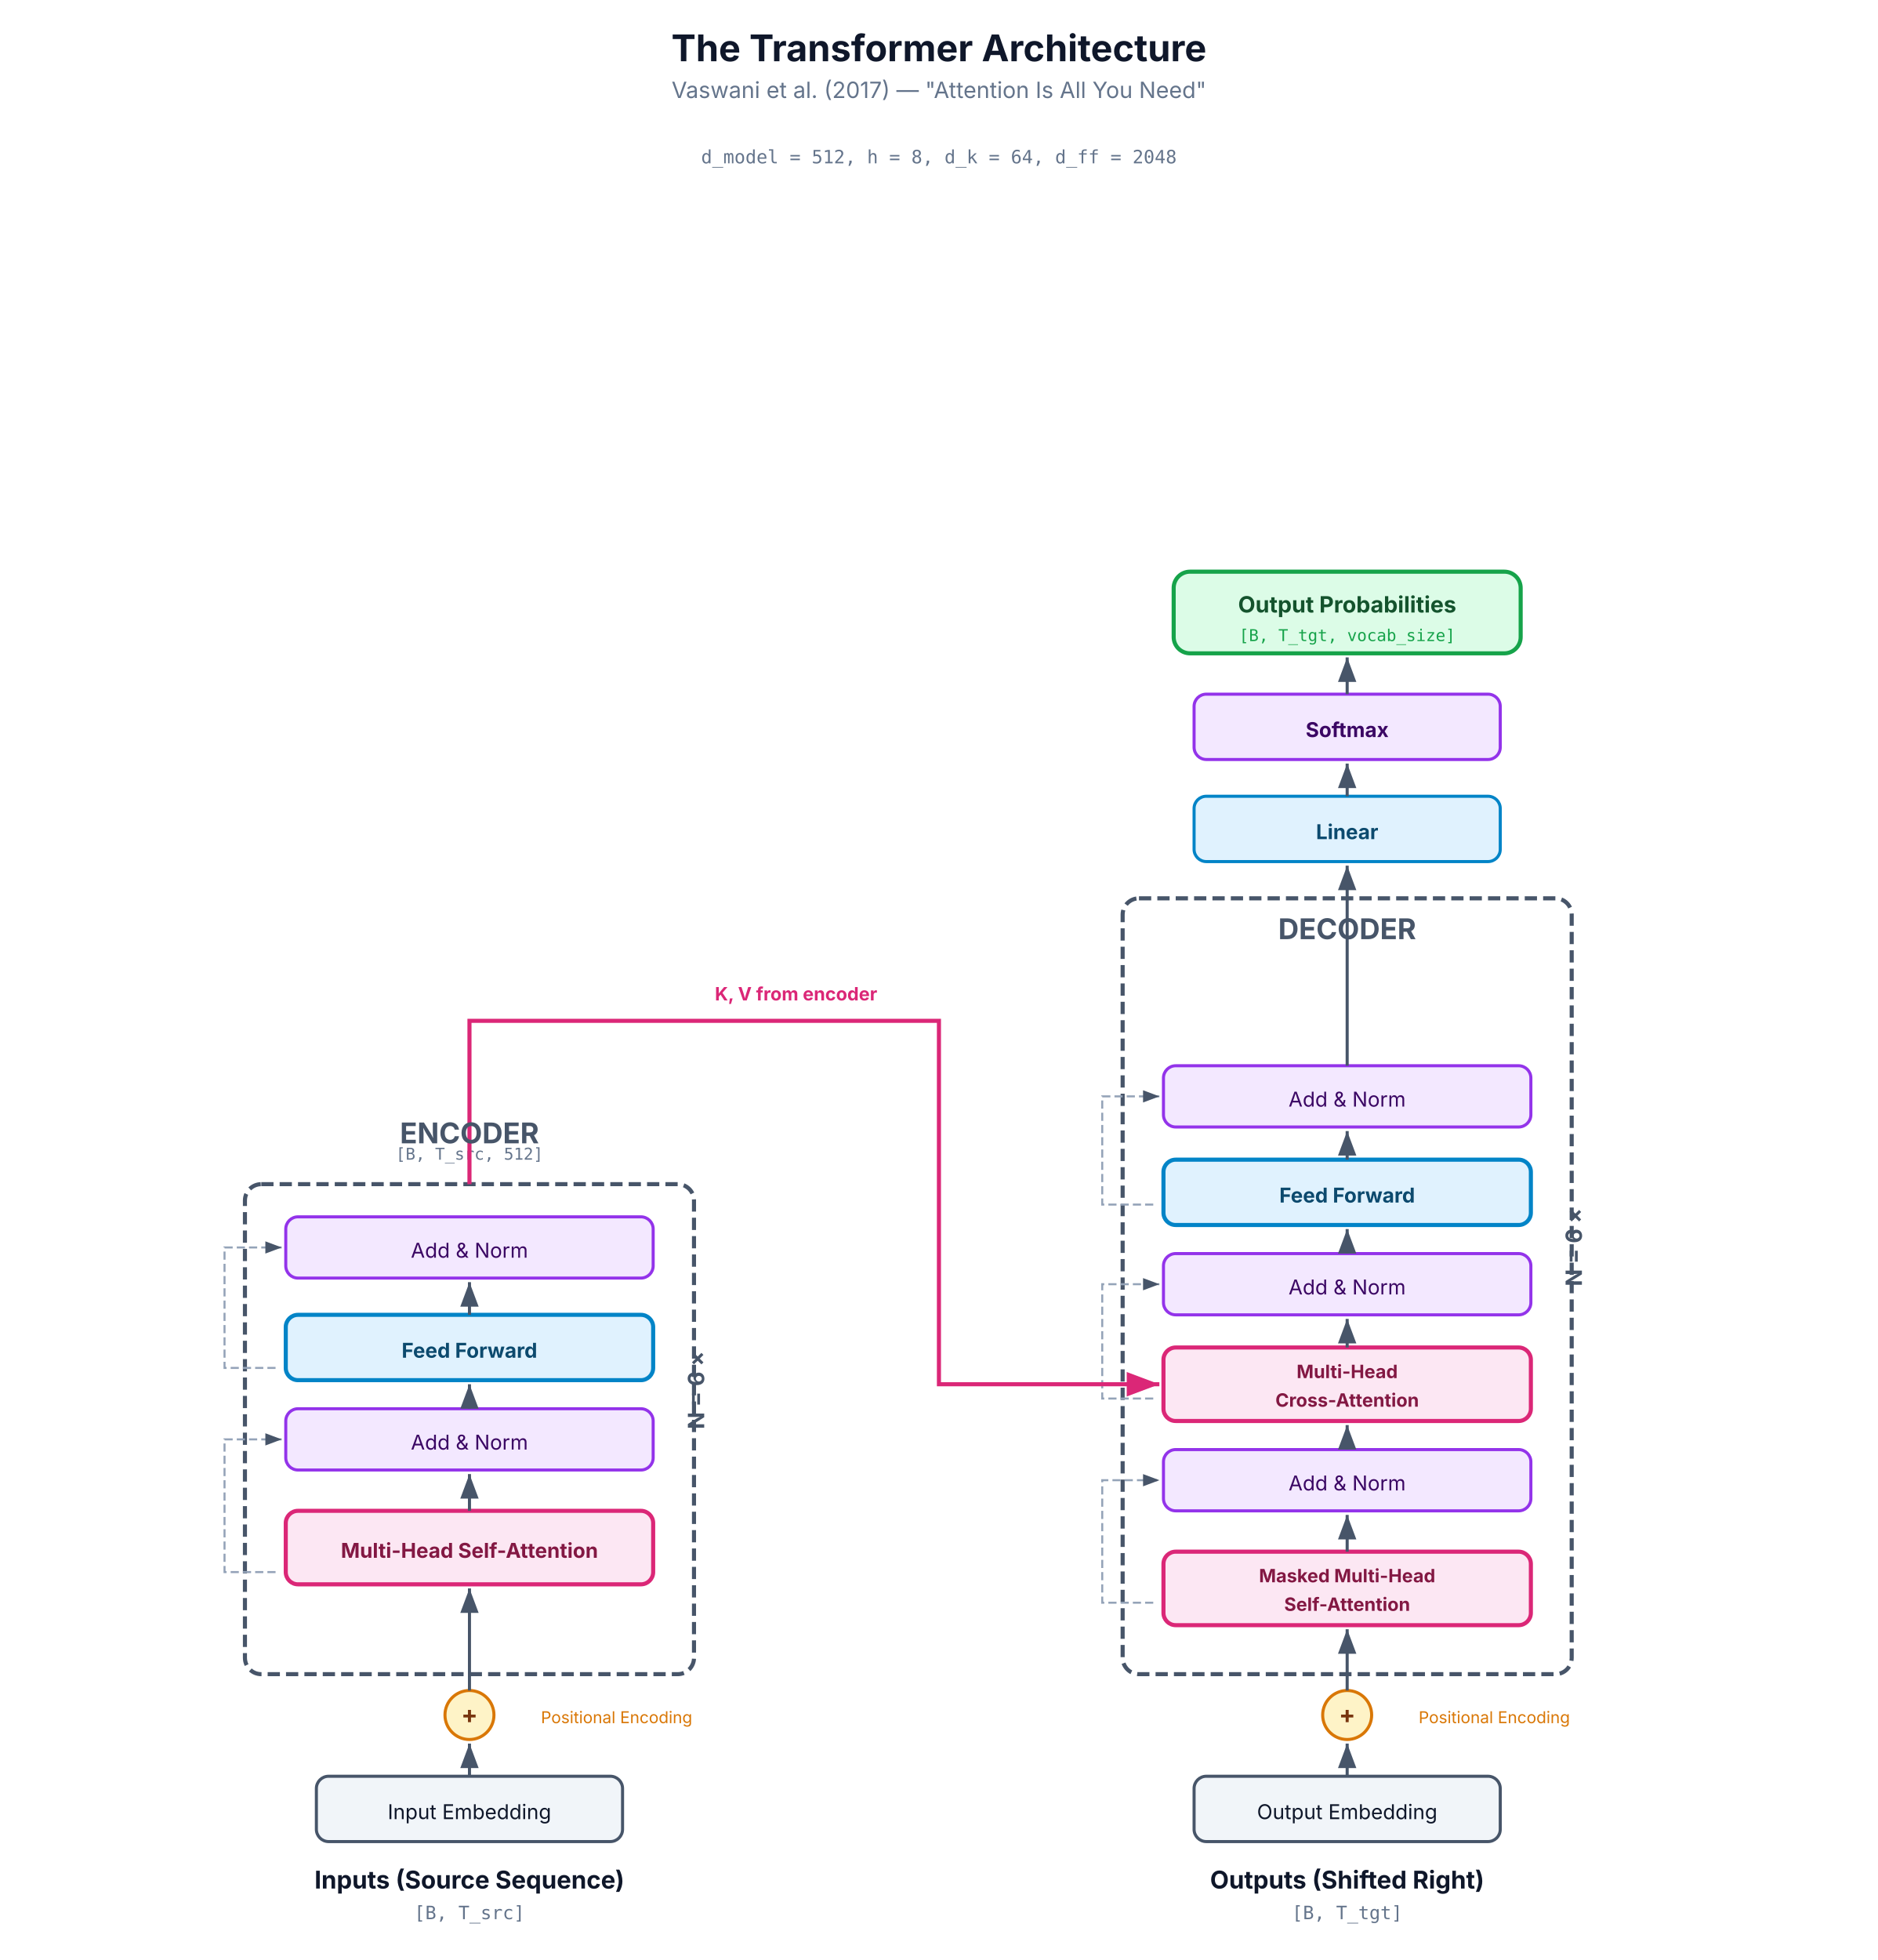
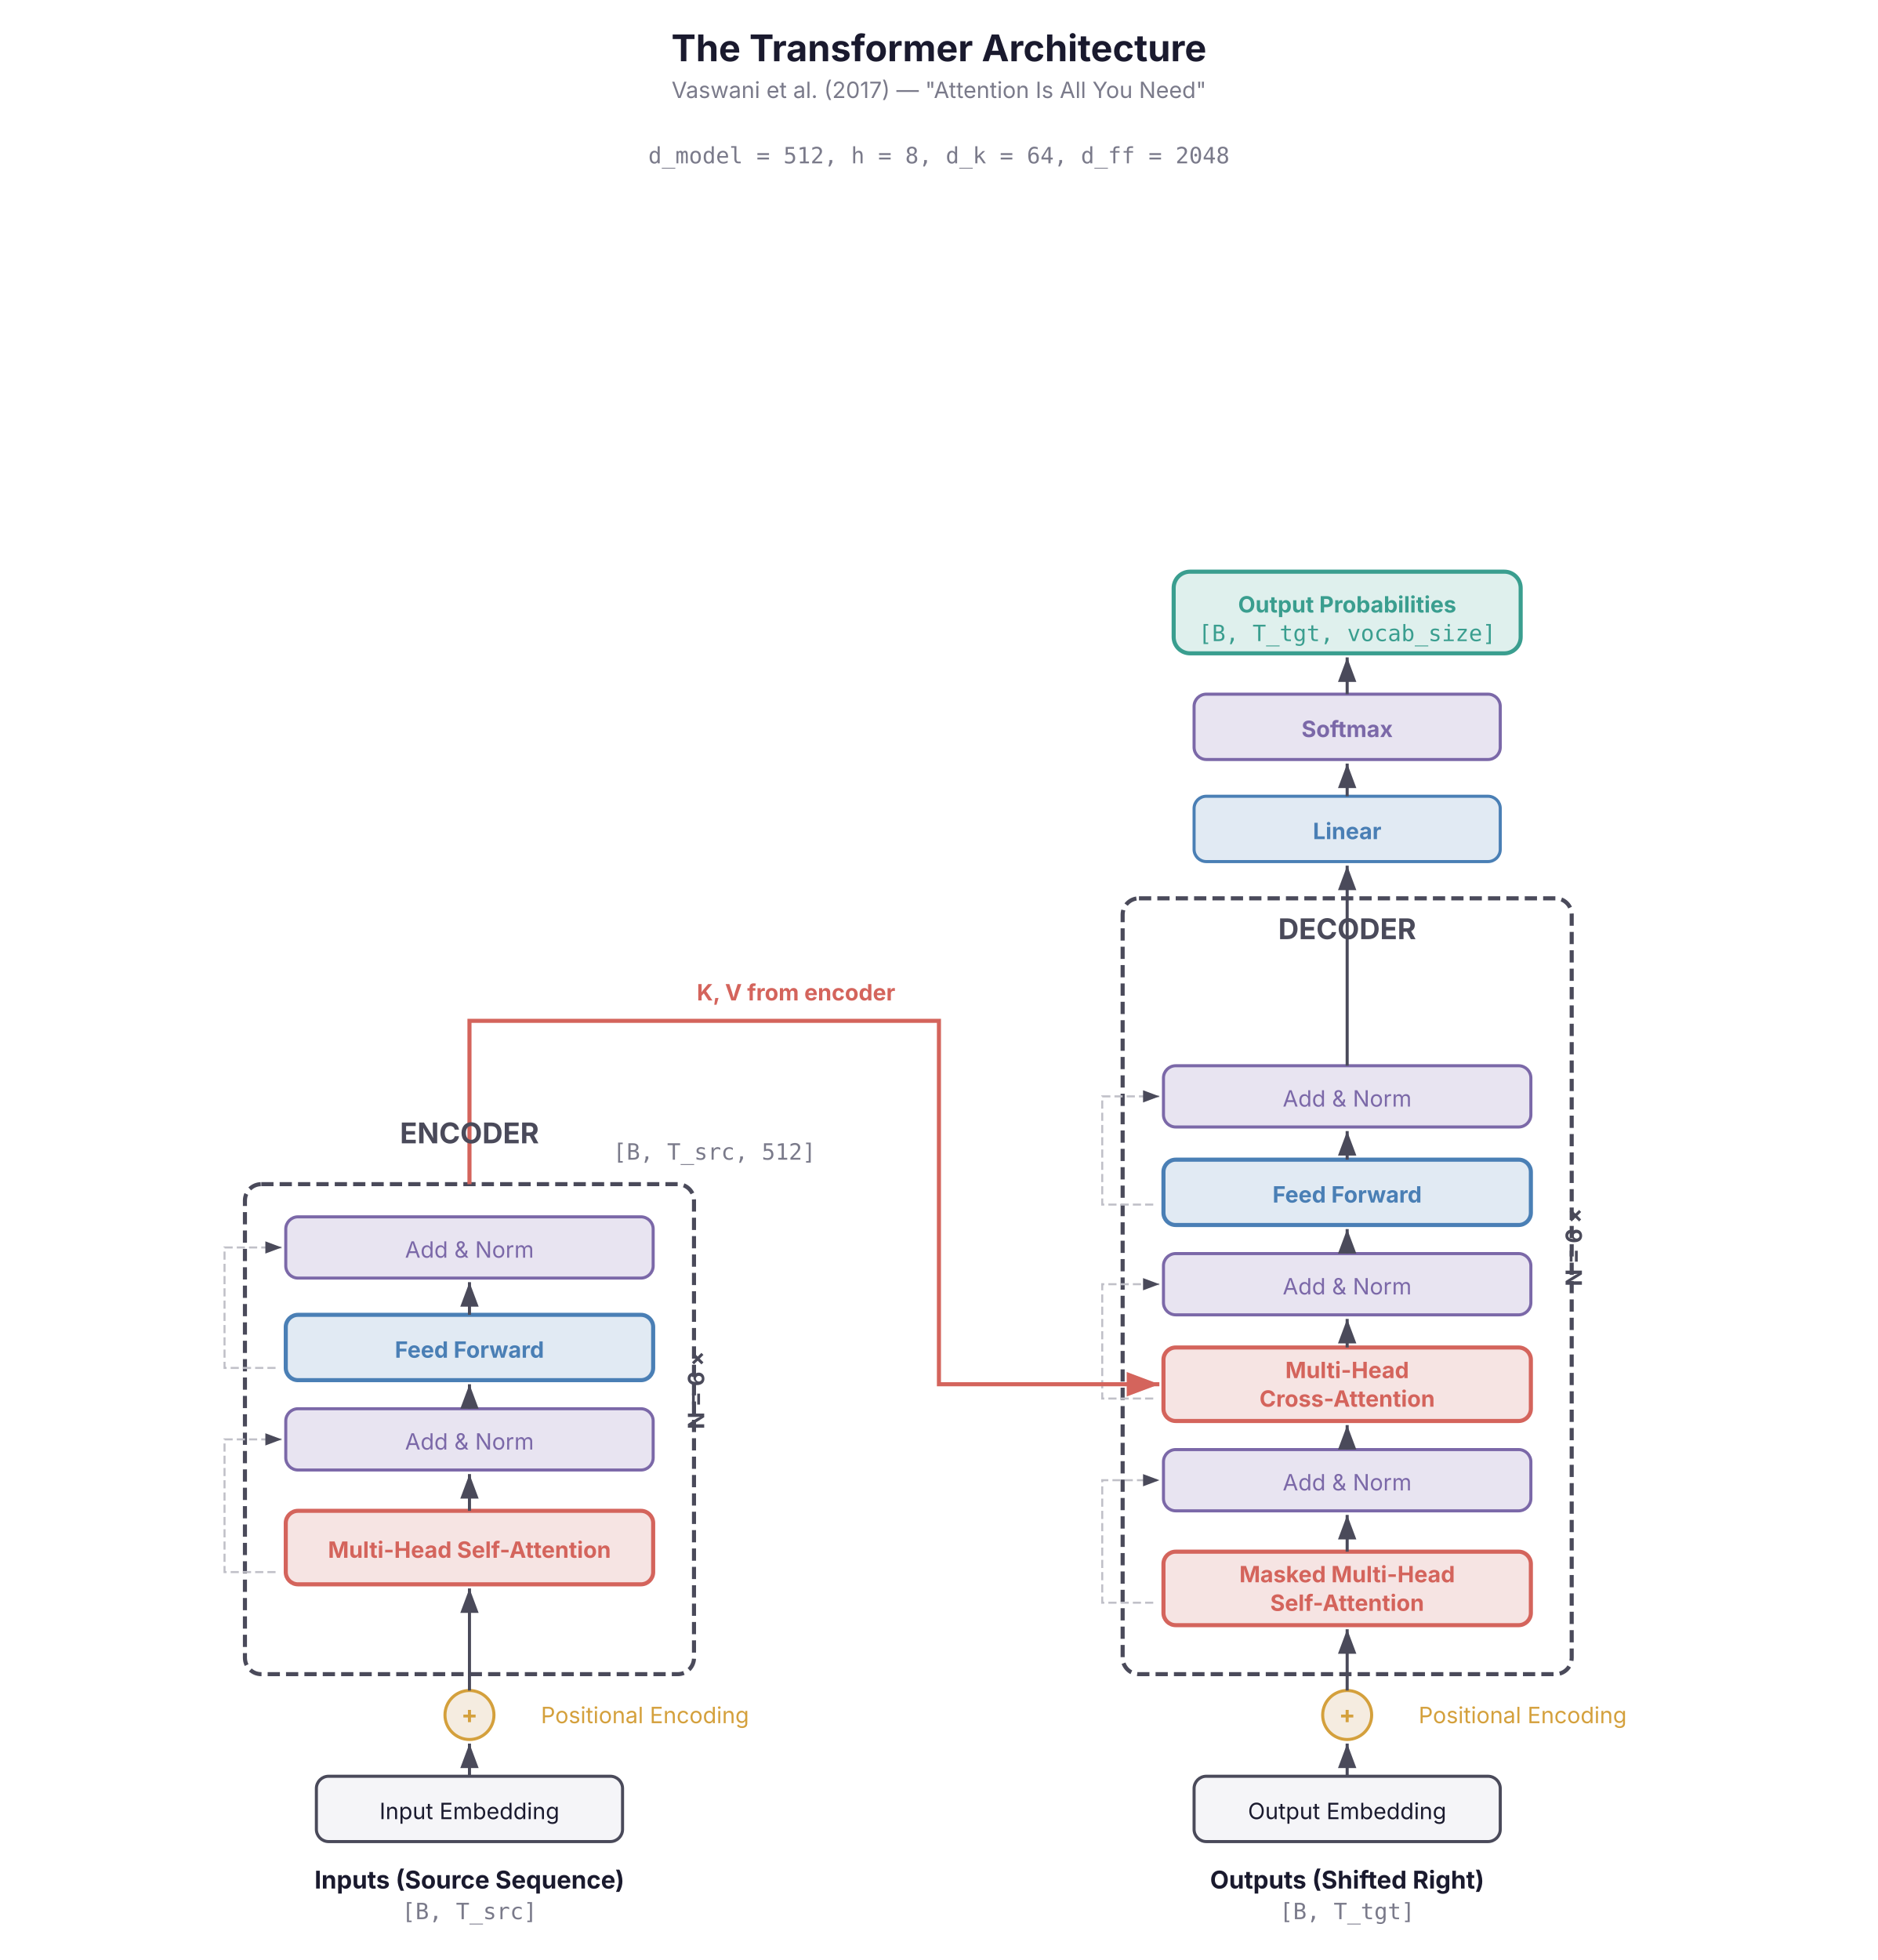
<svg xmlns="http://www.w3.org/2000/svg" viewBox="0 0 920 960" font-family="Inter, Helvetica, Arial, sans-serif">
  <defs>
    <marker id="a" markerWidth="8" markerHeight="6" refX="8" refY="3" orient="auto">
-       <path d="M0,0 L8,3 L0,6 Z" fill="#475569" />
+       <path d="M0,0 L8,3 L0,6 Z" fill="#4a4a5a" />
    </marker>
    <marker id="ab" markerWidth="8" markerHeight="6" refX="8" refY="3" orient="auto">
-       <path d="M0,0 L8,3 L0,6 Z" fill="#0284c7" />
+       <path d="M0,0 L8,3 L0,6 Z" fill="#4a7fb5" />
    </marker>
    <marker id="ap" markerWidth="8" markerHeight="6" refX="8" refY="3" orient="auto">
-       <path d="M0,0 L8,3 L0,6 Z" fill="#db2777" />
+       <path d="M0,0 L8,3 L0,6 Z" fill="#d4645c" />
    </marker>
  </defs>
-   <text x="460" y="30" text-anchor="middle" font-size="18" font-weight="bold" fill="#0f172a">The Transformer Architecture</text>
-   <text x="460" y="48" text-anchor="middle" font-size="11" fill="#64748b">Vaswani et al. (2017) — "Attention Is All You Need"</text>
-   <text x="230" y="925" text-anchor="middle" font-size="12" font-weight="bold" fill="#0f172a">Inputs (Source Sequence)</text>
-   <text x="230" y="940" text-anchor="middle" font-size="9" fill="#64748b" font-family="'SF Mono', Consolas, monospace">[B, T_src]</text>
-   <rect x="155" y="870" width="150" height="32" rx="6" fill="#f1f5f9" stroke="#475569" stroke-width="1.5" />
-   <text x="230" y="891" text-anchor="middle" font-size="10" fill="#0f172a">Input Embedding</text>
-   <circle cx="230" cy="840" r="12" fill="#fef3c7" stroke="#d97706" stroke-width="1.5" />
-   <text x="230" y="844" text-anchor="middle" font-size="12" font-weight="bold" fill="#78350f">+</text>
-   <text x="265" y="844" font-size="8" fill="#d97706">Positional Encoding</text>
-   <line x1="230" y1="870" x2="230" y2="854" stroke="#475569" stroke-width="1.5" marker-end="url(#a)" />
-   <rect x="120" y="580" width="220" height="240" rx="8" fill="none" stroke="#475569" stroke-width="2" stroke-dasharray="6,3" />
-   <text x="345" y="700" font-size="11" font-weight="bold" fill="#475569" transform="rotate(-90 345 700)">N = 6 ×</text>
-   <rect x="140" y="740" width="180" height="36" rx="6" fill="#fce7f3" stroke="#db2777" stroke-width="2" />
-   <text x="230" y="763" text-anchor="middle" font-size="10" font-weight="bold" fill="#831843">Multi-Head Self-Attention</text>
-   <rect x="140" y="690" width="180" height="30" rx="6" fill="#f3e8ff" stroke="#9333ea" stroke-width="1.5" />
-   <text x="230" y="710" text-anchor="middle" font-size="10" fill="#3b0764">Add &amp; Norm</text>
-   <rect x="140" y="644" width="180" height="32" rx="6" fill="#e0f2fe" stroke="#0284c7" stroke-width="2" />
-   <text x="230" y="665" text-anchor="middle" font-size="10" font-weight="bold" fill="#0c4a6e">Feed Forward</text>
-   <rect x="140" y="596" width="180" height="30" rx="6" fill="#f3e8ff" stroke="#9333ea" stroke-width="1.5" />
-   <text x="230" y="616" text-anchor="middle" font-size="10" fill="#3b0764">Add &amp; Norm</text>
-   <line x1="230" y1="828" x2="230" y2="778" stroke="#475569" stroke-width="1.5" marker-end="url(#a)" />
-   <line x1="230" y1="740" x2="230" y2="722" stroke="#475569" stroke-width="1.5" marker-end="url(#a)" />
-   <line x1="230" y1="690" x2="230" y2="678" stroke="#475569" stroke-width="1.5" marker-end="url(#a)" />
-   <line x1="230" y1="644" x2="230" y2="628" stroke="#475569" stroke-width="1.5" marker-end="url(#a)" />
-   <path d="M 135 770 L 110 770 L 110 705 L 138 705" fill="none" stroke="#94a3b8" stroke-width="1" stroke-dasharray="4,2" marker-end="url(#a)" />
-   <path d="M 135 670 L 110 670 L 110 611 L 138 611" fill="none" stroke="#94a3b8" stroke-width="1" stroke-dasharray="4,2" marker-end="url(#a)" />
-   <text x="230" y="568" text-anchor="middle" font-size="8" fill="#64748b" font-family="'SF Mono', Consolas, monospace">[B, T_src, 512]</text>
-   <text x="660" y="925" text-anchor="middle" font-size="12" font-weight="bold" fill="#0f172a">Outputs (Shifted Right)</text>
-   <text x="660" y="940" text-anchor="middle" font-size="9" fill="#64748b" font-family="'SF Mono', Consolas, monospace">[B, T_tgt]</text>
-   <rect x="585" y="870" width="150" height="32" rx="6" fill="#f1f5f9" stroke="#475569" stroke-width="1.5" />
-   <text x="660" y="891" text-anchor="middle" font-size="10" fill="#0f172a">Output Embedding</text>
-   <circle cx="660" cy="840" r="12" fill="#fef3c7" stroke="#d97706" stroke-width="1.5" />
-   <text x="660" y="844" text-anchor="middle" font-size="12" font-weight="bold" fill="#78350f">+</text>
-   <text x="695" y="844" font-size="8" fill="#d97706">Positional Encoding</text>
-   <line x1="660" y1="870" x2="660" y2="854" stroke="#475569" stroke-width="1.5" marker-end="url(#a)" />
-   <rect x="550" y="440" width="220" height="380" rx="8" fill="none" stroke="#475569" stroke-width="2" stroke-dasharray="6,3" />
-   <text x="775" y="630" font-size="11" font-weight="bold" fill="#475569" transform="rotate(-90 775 630)">N = 6 ×</text>
-   <rect x="570" y="760" width="180" height="36" rx="6" fill="#fce7f3" stroke="#db2777" stroke-width="2" />
-   <text x="660" y="775" text-anchor="middle" font-size="9" font-weight="bold" fill="#831843">Masked Multi-Head</text>
-   <text x="660" y="789" text-anchor="middle" font-size="9" font-weight="bold" fill="#831843">Self-Attention</text>
-   <rect x="570" y="710" width="180" height="30" rx="6" fill="#f3e8ff" stroke="#9333ea" stroke-width="1.5" />
-   <text x="660" y="730" text-anchor="middle" font-size="10" fill="#3b0764">Add &amp; Norm</text>
-   <rect x="570" y="660" width="180" height="36" rx="6" fill="#fce7f3" stroke="#db2777" stroke-width="2" />
-   <text x="660" y="675" text-anchor="middle" font-size="9" font-weight="bold" fill="#831843">Multi-Head</text>
-   <text x="660" y="689" text-anchor="middle" font-size="9" font-weight="bold" fill="#831843">Cross-Attention</text>
-   <rect x="570" y="614" width="180" height="30" rx="6" fill="#f3e8ff" stroke="#9333ea" stroke-width="1.5" />
-   <text x="660" y="634" text-anchor="middle" font-size="10" fill="#3b0764">Add &amp; Norm</text>
-   <rect x="570" y="568" width="180" height="32" rx="6" fill="#e0f2fe" stroke="#0284c7" stroke-width="2" />
-   <text x="660" y="589" text-anchor="middle" font-size="10" font-weight="bold" fill="#0c4a6e">Feed Forward</text>
-   <rect x="570" y="522" width="180" height="30" rx="6" fill="#f3e8ff" stroke="#9333ea" stroke-width="1.5" />
-   <text x="660" y="542" text-anchor="middle" font-size="10" fill="#3b0764">Add &amp; Norm</text>
-   <line x1="660" y1="828" x2="660" y2="798" stroke="#475569" stroke-width="1.5" marker-end="url(#a)" />
-   <line x1="660" y1="760" x2="660" y2="742" stroke="#475569" stroke-width="1.5" marker-end="url(#a)" />
-   <line x1="660" y1="710" x2="660" y2="698" stroke="#475569" stroke-width="1.5" marker-end="url(#a)" />
-   <line x1="660" y1="660" x2="660" y2="646" stroke="#475569" stroke-width="1.5" marker-end="url(#a)" />
-   <line x1="660" y1="614" x2="660" y2="602" stroke="#475569" stroke-width="1.5" marker-end="url(#a)" />
-   <line x1="660" y1="568" x2="660" y2="554" stroke="#475569" stroke-width="1.5" marker-end="url(#a)" />
-   <path d="M 565 785 L 540 785 L 540 725 L 568 725" fill="none" stroke="#94a3b8" stroke-width="1" stroke-dasharray="4,2" marker-end="url(#a)" />
-   <path d="M 565 685 L 540 685 L 540 629 L 568 629" fill="none" stroke="#94a3b8" stroke-width="1" stroke-dasharray="4,2" marker-end="url(#a)" />
-   <path d="M 565 590 L 540 590 L 540 537 L 568 537" fill="none" stroke="#94a3b8" stroke-width="1" stroke-dasharray="4,2" marker-end="url(#a)" />
-   <path d="M 230 580 L 230 500 L 460 500 L 460 678 L 568 678" fill="none" stroke="#db2777" stroke-width="2" marker-end="url(#ap)" />
-   <text x="390" y="490" text-anchor="middle" font-size="9" font-weight="bold" fill="#db2777">K, V from encoder</text>
-   <rect x="585" y="390" width="150" height="32" rx="6" fill="#e0f2fe" stroke="#0284c7" stroke-width="1.5" />
-   <text x="660" y="411" text-anchor="middle" font-size="10" font-weight="bold" fill="#0c4a6e">Linear</text>
-   <rect x="585" y="340" width="150" height="32" rx="6" fill="#f3e8ff" stroke="#9333ea" stroke-width="1.5" />
-   <text x="660" y="361" text-anchor="middle" font-size="10" font-weight="bold" fill="#3b0764">Softmax</text>
-   <rect x="575" y="280" width="170" height="40" rx="8" fill="#dcfce7" stroke="#16a34a" stroke-width="2" />
-   <text x="660" y="300" text-anchor="middle" font-size="11" font-weight="bold" fill="#14532d">Output Probabilities</text>
-   <text x="660" y="314" text-anchor="middle" font-size="8" fill="#16a34a" font-family="'SF Mono', Consolas, monospace">[B, T_tgt, vocab_size]</text>
-   <line x1="660" y1="522" x2="660" y2="424" stroke="#475569" stroke-width="1.5" marker-end="url(#a)" />
-   <line x1="660" y1="390" x2="660" y2="374" stroke="#475569" stroke-width="1.5" marker-end="url(#a)" />
-   <line x1="660" y1="340" x2="660" y2="322" stroke="#475569" stroke-width="1.5" marker-end="url(#a)" />
-   <text x="230" y="560" text-anchor="middle" font-size="14" font-weight="bold" fill="#475569">ENCODER</text>
-   <text x="660" y="460" text-anchor="middle" font-size="14" font-weight="bold" fill="#475569">DECODER</text>
-   <text x="460" y="80" text-anchor="middle" font-size="9" fill="#64748b" font-family="'SF Mono', Consolas, monospace">d_model = 512, h = 8, d_k = 64, d_ff = 2048</text>
+   <text x="460" y="30" text-anchor="middle" font-size="18" font-weight="bold" fill="#1a1a2e">The Transformer Architecture</text>
+   <text x="460" y="48" text-anchor="middle" font-size="11" fill="#7a7a8a">Vaswani et al. (2017) — "Attention Is All You Need"</text>
+   <text x="230" y="925" text-anchor="middle" font-size="12" font-weight="bold" fill="#1a1a2e">Inputs (Source Sequence)</text>
+   <text x="230" y="940" text-anchor="middle" font-size="11" fill="#7a7a8a" font-family="'JetBrains Mono', 'Fira Code', monospace">[B, T_src]</text>
+   <rect x="155" y="870" width="150" height="32" rx="6" fill="#f5f5f8" stroke="#4a4a5a" stroke-width="1.5" />
+   <text x="230" y="891" text-anchor="middle" font-size="11" fill="#1a1a2e">Input Embedding</text>
+   <circle cx="230" cy="840" r="12" fill="#f5ece0" stroke="#d4a03c" stroke-width="1.5" />
+   <text x="230" y="844" text-anchor="middle" font-size="12" font-weight="bold" fill="#d4a03c">+</text>
+   <text x="265" y="844" font-size="11" fill="#d4a03c">Positional Encoding</text>
+   <line x1="230" y1="870" x2="230" y2="854" stroke="#4a4a5a" stroke-width="1.5" marker-end="url(#a)" />
+   <rect x="120" y="580" width="220" height="240" rx="8" fill="none" stroke="#4a4a5a" stroke-width="2" stroke-dasharray="6,3" />
+   <text x="345" y="700" font-size="11" font-weight="bold" fill="#4a4a5a" transform="rotate(-90 345 700)">N = 6 ×</text>
+   <rect x="140" y="740" width="180" height="36" rx="6" fill="#f6e4e3" stroke="#d4645c" stroke-width="2" />
+   <text x="230" y="763" text-anchor="middle" font-size="11" font-weight="bold" fill="#d4645c">Multi-Head Self-Attention</text>
+   <rect x="140" y="690" width="180" height="30" rx="6" fill="#e8e4f1" stroke="#7b68a8" stroke-width="1.5" />
+   <text x="230" y="710" text-anchor="middle" font-size="11" fill="#7b68a8">Add &amp; Norm</text>
+   <rect x="140" y="644" width="180" height="32" rx="6" fill="#e1eaf3" stroke="#4a7fb5" stroke-width="2" />
+   <text x="230" y="665" text-anchor="middle" font-size="11" font-weight="bold" fill="#4a7fb5">Feed Forward</text>
+   <rect x="140" y="596" width="180" height="30" rx="6" fill="#e8e4f1" stroke="#7b68a8" stroke-width="1.5" />
+   <text x="230" y="616" text-anchor="middle" font-size="11" fill="#7b68a8">Add &amp; Norm</text>
+   <line x1="230" y1="828" x2="230" y2="778" stroke="#4a4a5a" stroke-width="1.5" marker-end="url(#a)" />
+   <line x1="230" y1="740" x2="230" y2="722" stroke="#4a4a5a" stroke-width="1.5" marker-end="url(#a)" />
+   <line x1="230" y1="690" x2="230" y2="678" stroke="#4a4a5a" stroke-width="1.5" marker-end="url(#a)" />
+   <line x1="230" y1="644" x2="230" y2="628" stroke="#4a4a5a" stroke-width="1.5" marker-end="url(#a)" />
+   <path d="M 135 770 L 110 770 L 110 705 L 138 705" fill="none" stroke="#c0c0c8" stroke-width="1" stroke-dasharray="4,2" marker-end="url(#a)" />
+   <path d="M 135 670 L 110 670 L 110 611 L 138 611" fill="none" stroke="#c0c0c8" stroke-width="1" stroke-dasharray="4,2" marker-end="url(#a)" />
+   <text x="350" y="568" text-anchor="middle" font-size="11" fill="#7a7a8a" font-family="'JetBrains Mono', 'Fira Code', monospace">[B, T_src, 512]</text>
+   <text x="660" y="925" text-anchor="middle" font-size="12" font-weight="bold" fill="#1a1a2e">Outputs (Shifted Right)</text>
+   <text x="660" y="940" text-anchor="middle" font-size="11" fill="#7a7a8a" font-family="'JetBrains Mono', 'Fira Code', monospace">[B, T_tgt]</text>
+   <rect x="585" y="870" width="150" height="32" rx="6" fill="#f5f5f8" stroke="#4a4a5a" stroke-width="1.5" />
+   <text x="660" y="891" text-anchor="middle" font-size="11" fill="#1a1a2e">Output Embedding</text>
+   <circle cx="660" cy="840" r="12" fill="#f5ece0" stroke="#d4a03c" stroke-width="1.5" />
+   <text x="660" y="844" text-anchor="middle" font-size="12" font-weight="bold" fill="#d4a03c">+</text>
+   <text x="695" y="844" font-size="11" fill="#d4a03c">Positional Encoding</text>
+   <line x1="660" y1="870" x2="660" y2="854" stroke="#4a4a5a" stroke-width="1.5" marker-end="url(#a)" />
+   <rect x="550" y="440" width="220" height="380" rx="8" fill="none" stroke="#4a4a5a" stroke-width="2" stroke-dasharray="6,3" />
+   <text x="775" y="630" font-size="11" font-weight="bold" fill="#4a4a5a" transform="rotate(-90 775 630)">N = 6 ×</text>
+   <rect x="570" y="760" width="180" height="36" rx="6" fill="#f6e4e3" stroke="#d4645c" stroke-width="2" />
+   <text x="660" y="775" text-anchor="middle" font-size="11" font-weight="bold" fill="#d4645c">Masked Multi-Head</text>
+   <text x="660" y="789" text-anchor="middle" font-size="11" font-weight="bold" fill="#d4645c">Self-Attention</text>
+   <rect x="570" y="710" width="180" height="30" rx="6" fill="#e8e4f1" stroke="#7b68a8" stroke-width="1.5" />
+   <text x="660" y="730" text-anchor="middle" font-size="11" fill="#7b68a8">Add &amp; Norm</text>
+   <rect x="570" y="660" width="180" height="36" rx="6" fill="#f6e4e3" stroke="#d4645c" stroke-width="2" />
+   <text x="660" y="675" text-anchor="middle" font-size="11" font-weight="bold" fill="#d4645c">Multi-Head</text>
+   <text x="660" y="689" text-anchor="middle" font-size="11" font-weight="bold" fill="#d4645c">Cross-Attention</text>
+   <rect x="570" y="614" width="180" height="30" rx="6" fill="#e8e4f1" stroke="#7b68a8" stroke-width="1.5" />
+   <text x="660" y="634" text-anchor="middle" font-size="11" fill="#7b68a8">Add &amp; Norm</text>
+   <rect x="570" y="568" width="180" height="32" rx="6" fill="#e1eaf3" stroke="#4a7fb5" stroke-width="2" />
+   <text x="660" y="589" text-anchor="middle" font-size="11" font-weight="bold" fill="#4a7fb5">Feed Forward</text>
+   <rect x="570" y="522" width="180" height="30" rx="6" fill="#e8e4f1" stroke="#7b68a8" stroke-width="1.5" />
+   <text x="660" y="542" text-anchor="middle" font-size="11" fill="#7b68a8">Add &amp; Norm</text>
+   <line x1="660" y1="828" x2="660" y2="798" stroke="#4a4a5a" stroke-width="1.5" marker-end="url(#a)" />
+   <line x1="660" y1="760" x2="660" y2="742" stroke="#4a4a5a" stroke-width="1.5" marker-end="url(#a)" />
+   <line x1="660" y1="710" x2="660" y2="698" stroke="#4a4a5a" stroke-width="1.5" marker-end="url(#a)" />
+   <line x1="660" y1="660" x2="660" y2="646" stroke="#4a4a5a" stroke-width="1.5" marker-end="url(#a)" />
+   <line x1="660" y1="614" x2="660" y2="602" stroke="#4a4a5a" stroke-width="1.5" marker-end="url(#a)" />
+   <line x1="660" y1="568" x2="660" y2="554" stroke="#4a4a5a" stroke-width="1.5" marker-end="url(#a)" />
+   <path d="M 565 785 L 540 785 L 540 725 L 568 725" fill="none" stroke="#c0c0c8" stroke-width="1" stroke-dasharray="4,2" marker-end="url(#a)" />
+   <path d="M 565 685 L 540 685 L 540 629 L 568 629" fill="none" stroke="#c0c0c8" stroke-width="1" stroke-dasharray="4,2" marker-end="url(#a)" />
+   <path d="M 565 590 L 540 590 L 540 537 L 568 537" fill="none" stroke="#c0c0c8" stroke-width="1" stroke-dasharray="4,2" marker-end="url(#a)" />
+   <path d="M 230 580 L 230 500 L 460 500 L 460 678 L 568 678" fill="none" stroke="#d4645c" stroke-width="2" marker-end="url(#ap)" />
+   <text x="390" y="490" text-anchor="middle" font-size="11" font-weight="bold" fill="#d4645c">K, V from encoder</text>
+   <rect x="585" y="390" width="150" height="32" rx="6" fill="#e1eaf3" stroke="#4a7fb5" stroke-width="1.5" />
+   <text x="660" y="411" text-anchor="middle" font-size="11" font-weight="bold" fill="#4a7fb5">Linear</text>
+   <rect x="585" y="340" width="150" height="32" rx="6" fill="#e8e4f1" stroke="#7b68a8" stroke-width="1.5" />
+   <text x="660" y="361" text-anchor="middle" font-size="11" font-weight="bold" fill="#7b68a8">Softmax</text>
+   <rect x="575" y="280" width="170" height="40" rx="8" fill="#dff0ed" stroke="#3a9e8f" stroke-width="2" />
+   <text x="660" y="300" text-anchor="middle" font-size="11" font-weight="bold" fill="#3a9e8f">Output Probabilities</text>
+   <text x="660" y="314" text-anchor="middle" font-size="11" fill="#3a9e8f" font-family="'JetBrains Mono', 'Fira Code', monospace">[B, T_tgt, vocab_size]</text>
+   <line x1="660" y1="522" x2="660" y2="424" stroke="#4a4a5a" stroke-width="1.5" marker-end="url(#a)" />
+   <line x1="660" y1="390" x2="660" y2="374" stroke="#4a4a5a" stroke-width="1.5" marker-end="url(#a)" />
+   <line x1="660" y1="340" x2="660" y2="322" stroke="#4a4a5a" stroke-width="1.5" marker-end="url(#a)" />
+   <text x="230" y="560" text-anchor="middle" font-size="14" font-weight="bold" fill="#4a4a5a">ENCODER</text>
+   <text x="660" y="460" text-anchor="middle" font-size="14" font-weight="bold" fill="#4a4a5a">DECODER</text>
+   <text x="460" y="80" text-anchor="middle" font-size="11" fill="#7a7a8a" font-family="'JetBrains Mono', 'Fira Code', monospace">d_model = 512, h = 8, d_k = 64, d_ff = 2048</text>
</svg>
